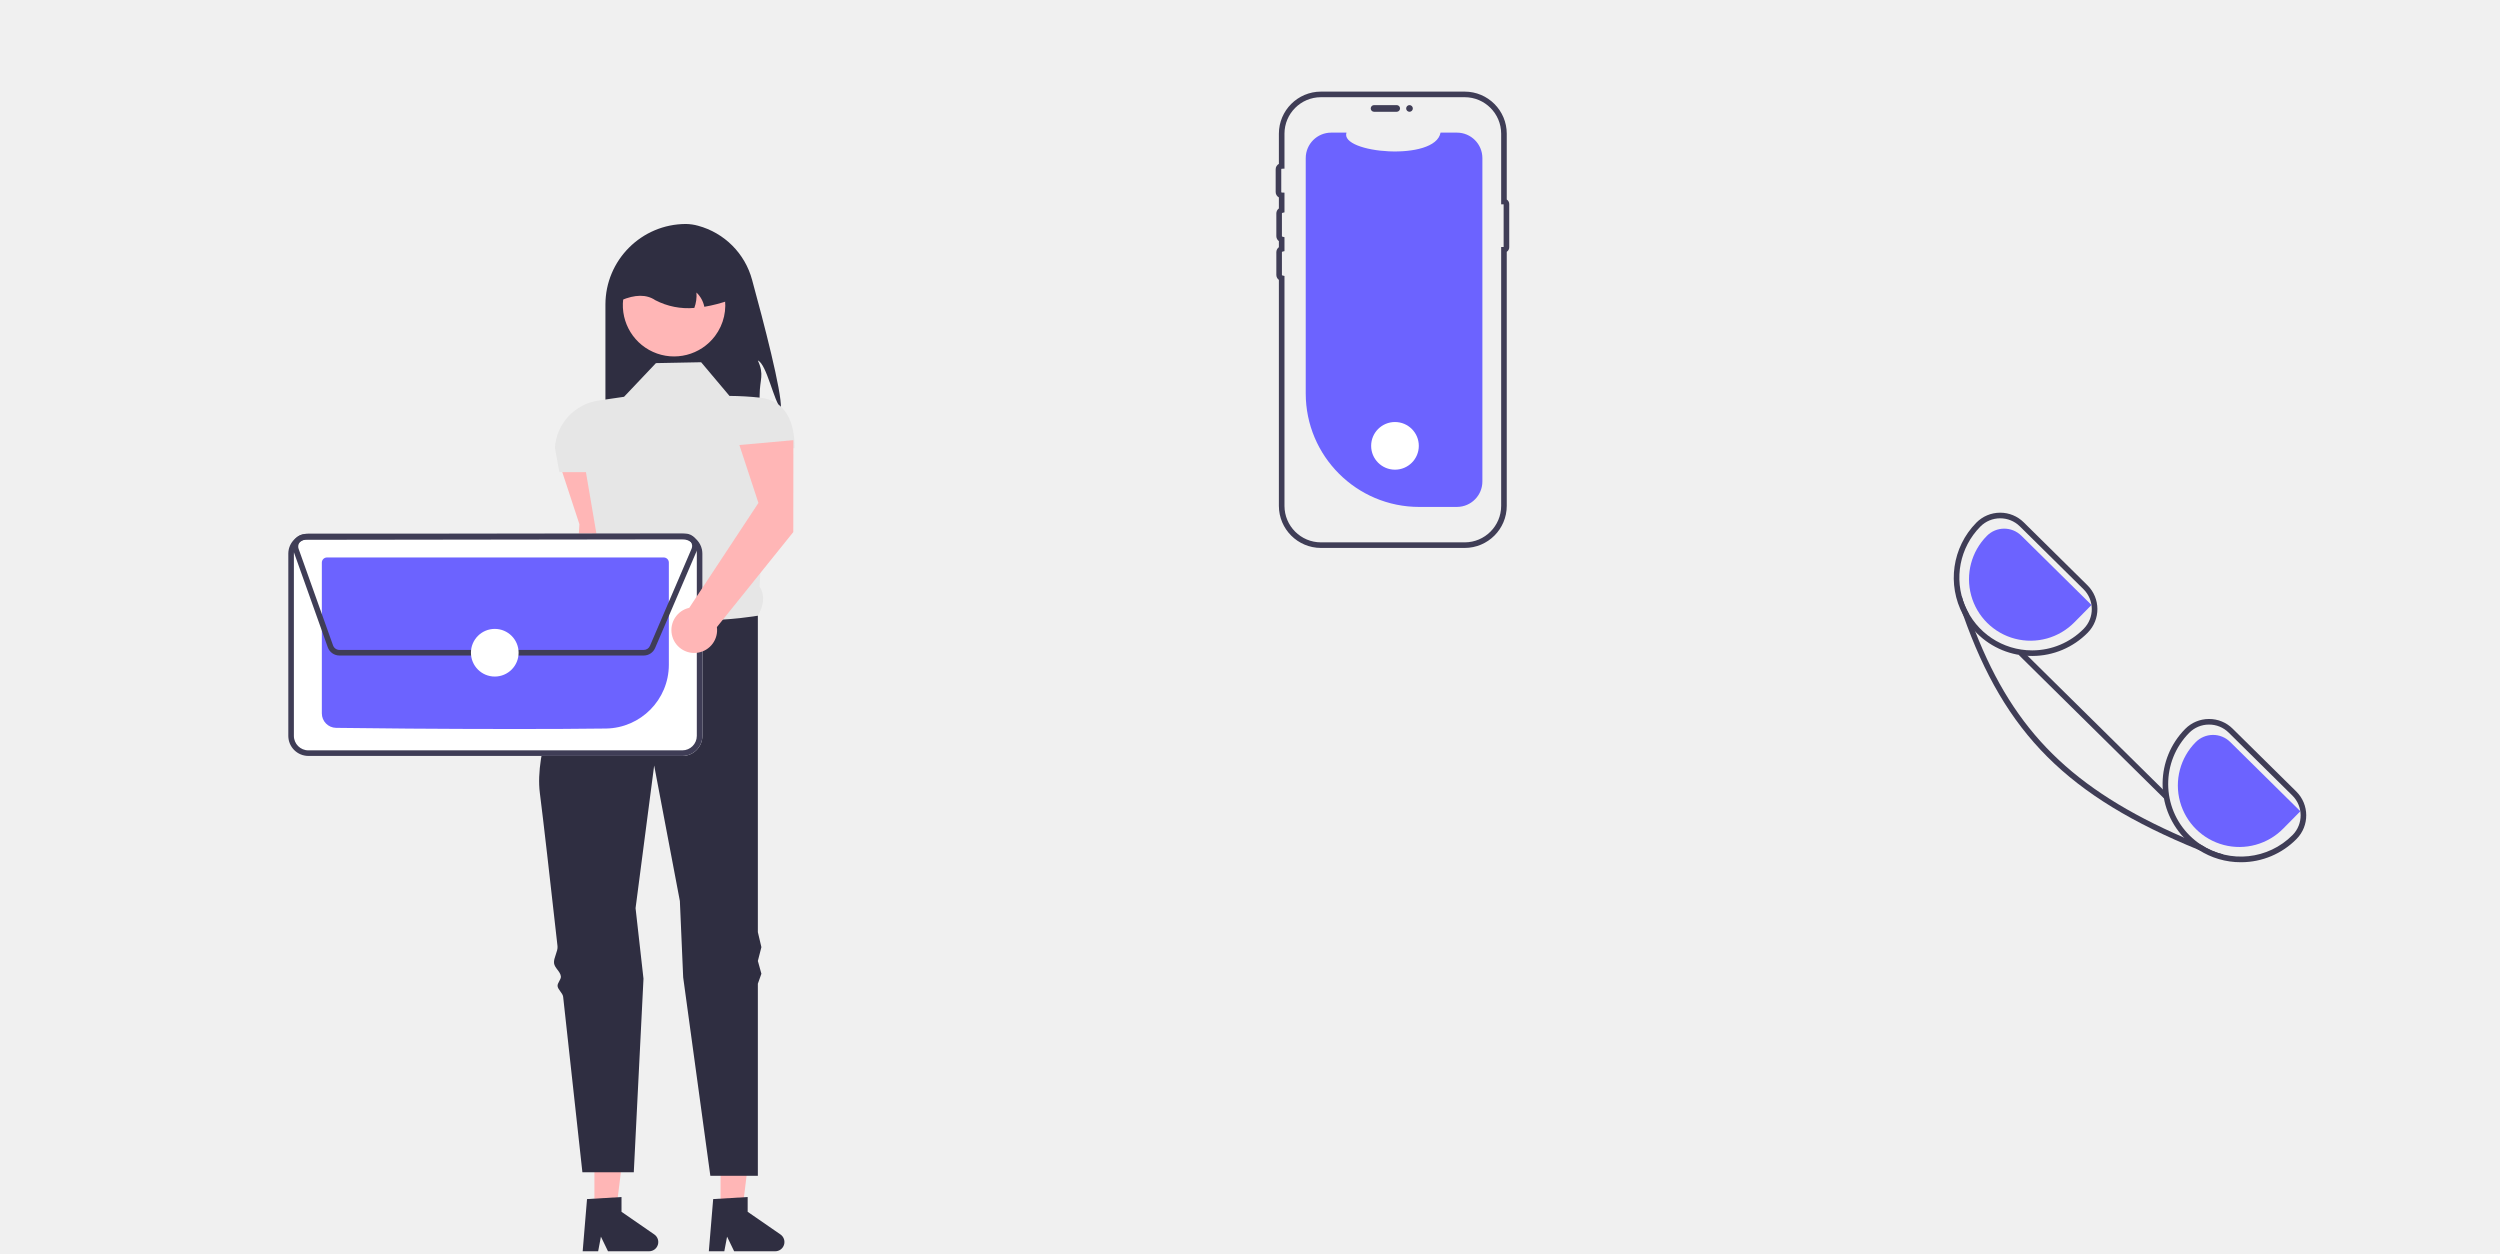
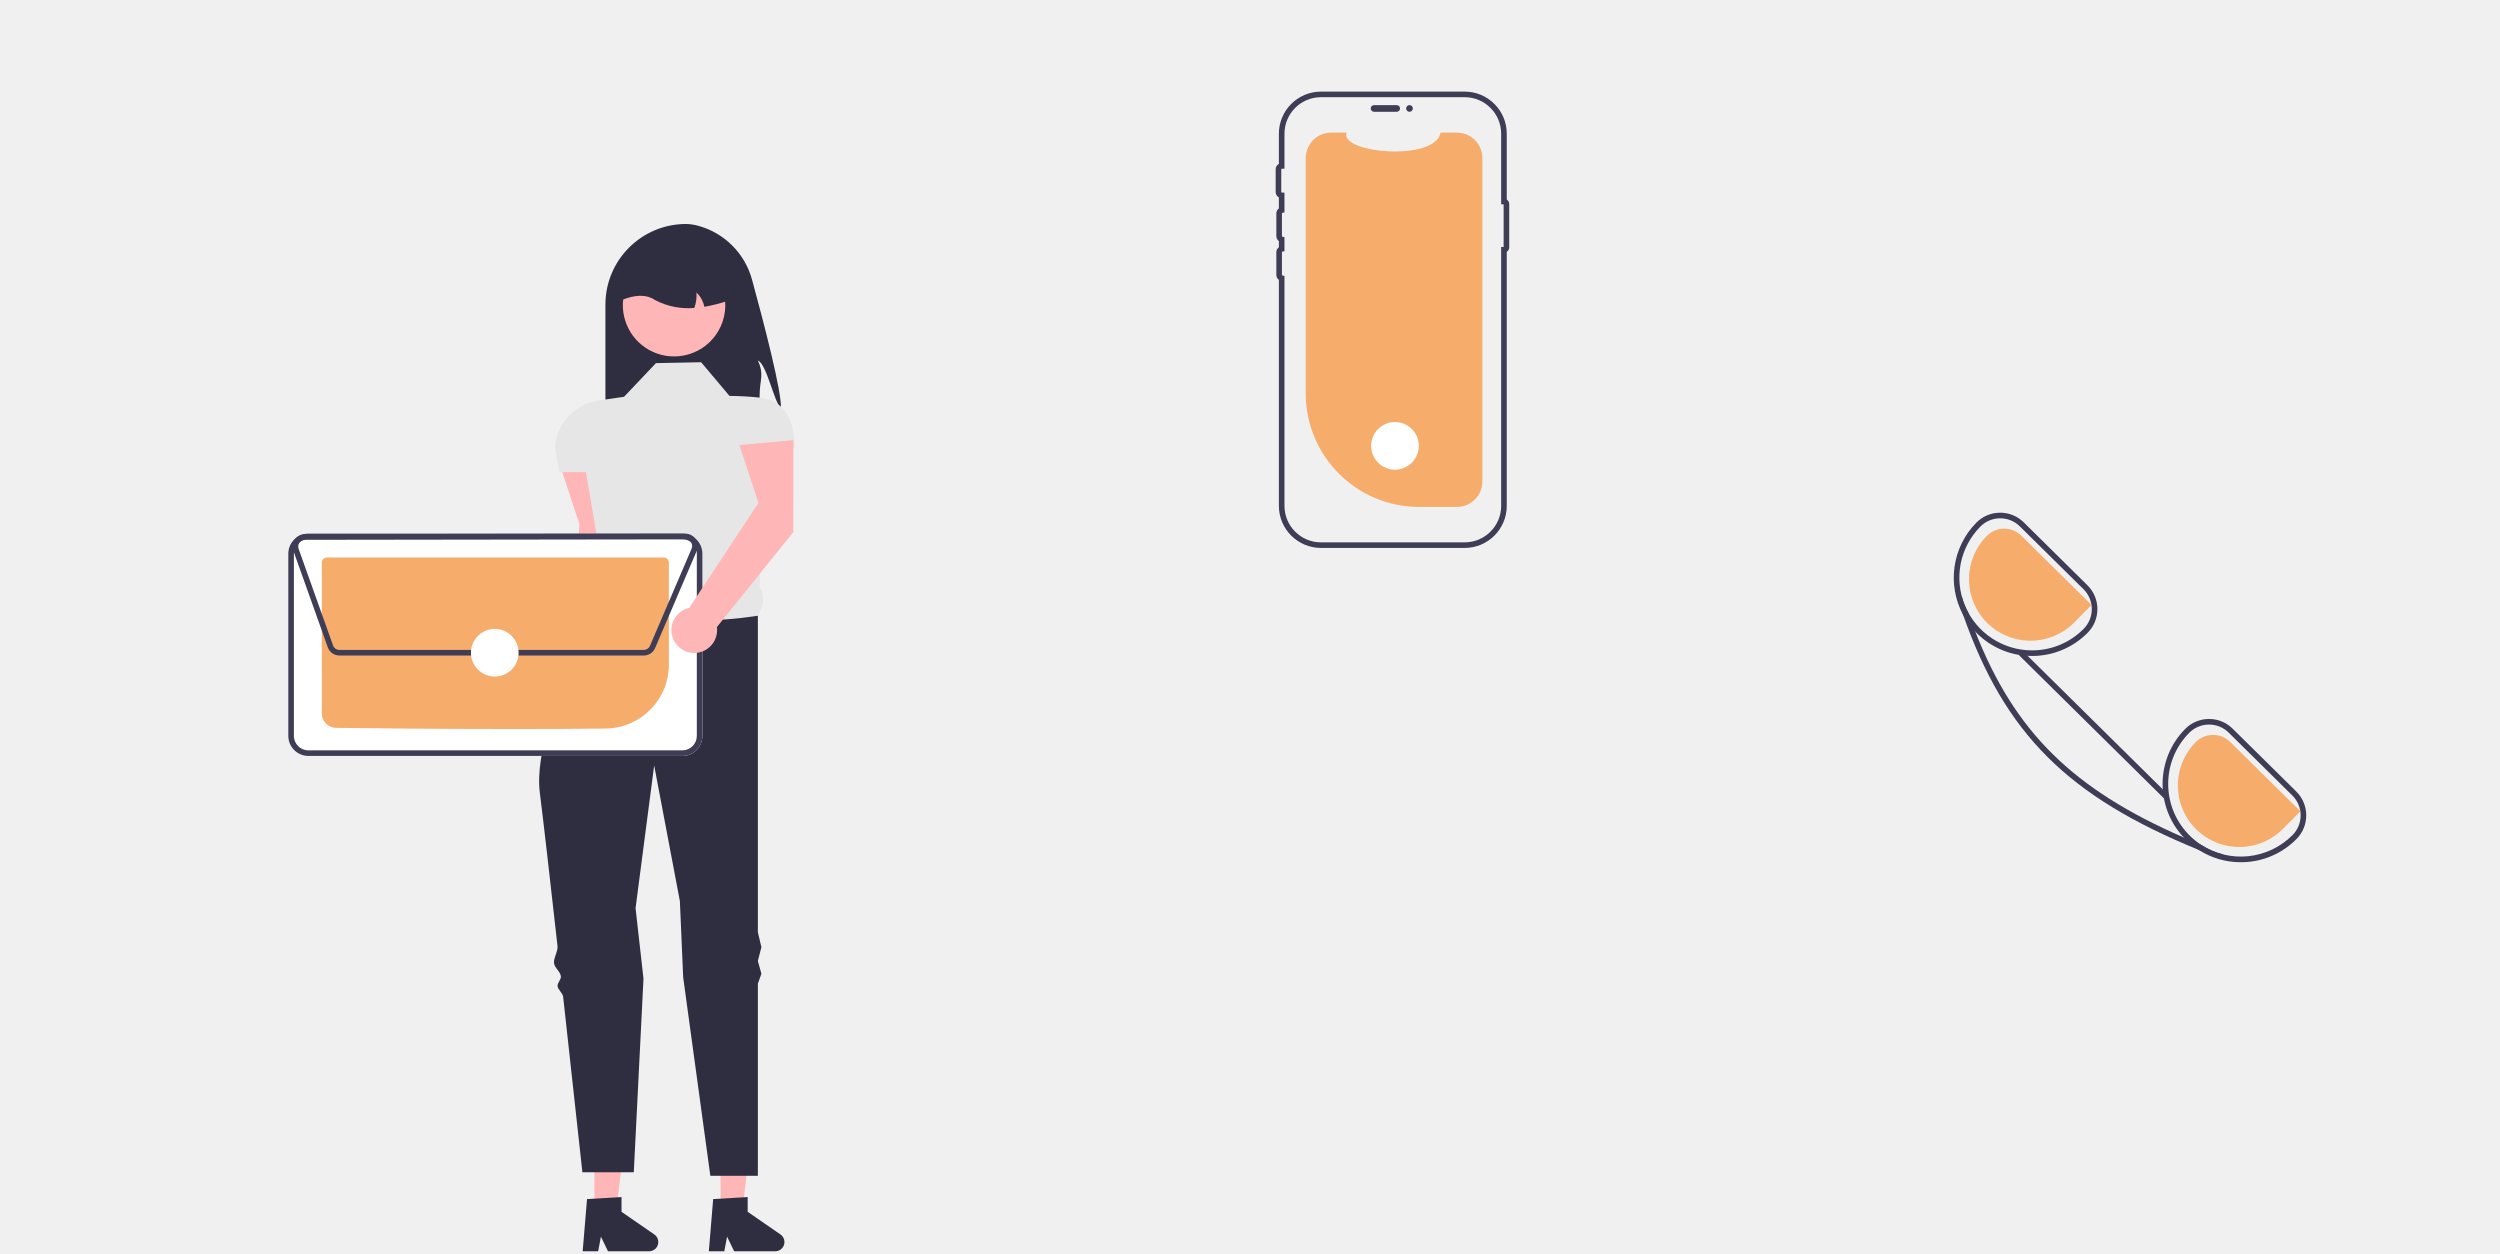
<svg xmlns="http://www.w3.org/2000/svg" data-name="Layer 1" width="894.249" height="448.282" viewBox="0 0 894.249 448.282">
  <path d="M447.37,674.141q-40.475,0-80.829-1.449c-38.44-1.381-78.19-2.808-115.136-23.299-25.845-14.333-48.735-37.329-66.194-66.504a223.77,223.77,0,0,1-25.369-63.604,261.476,261.476,0,0,1,.953-123.779,219.834,219.834,0,0,1,14.741-40.4c26.943-55.793,76.085-93.246,134.826-102.754a6.807,6.807,0,0,1,1.463-.031c.264.014.528.029.796.018l.346-.11a16.882,16.882,0,0,1,2.721-.698c90.594-13.487,186.365,13.802,276.952,78.914,70.042,50.351,162.868,77.464,283.781,82.889l1.717.09c33.66,1.934,66.218,15.811,94.16,40.133,27.579,24.006,48.287,56.034,59.884,92.624,1.426,4.461,2.733,9.104,3.884,13.801a26.039,26.039,0,0,1-6.941,24.69v.009l-.301.31c-.725.721-1.488,1.412-2.267,2.056l-.917.756c-7.727,6.365-13.83,11.394-21.135,15.299a64.983,64.983,0,0,1-15.419,5.821c-29.465,7.184-59.388,13.844-88.936,19.797-57.385,11.57-116.281,21.115-175.054,28.368A2269.141,2269.141,0,0,1,447.37,674.141Zm-136.232-419.845a3.507,3.507,0,0,0-.539.037c-58.192,9.419-106.869,46.504-133.544,101.745a217.624,217.624,0,0,0-14.595,40,259.188,259.188,0,0,0-.941,122.681,221.622,221.622,0,0,0,25.123,62.996c17.288,28.889,39.944,51.654,65.518,65.836,36.614,20.308,76.176,21.729,114.436,23.102a2266.314,2266.314,0,0,0,358.315-15.595c58.735-7.249,117.593-16.787,174.94-28.351,29.528-5.948,59.43-12.604,88.875-19.783a63.358,63.358,0,0,0,15.047-5.679c7.157-3.826,13.202-8.807,20.855-15.111l.917-.755c.67-.554,1.329-1.146,1.958-1.761l.181-.189c6.289-6.339,8.735-14.702,6.71-22.944v-.001c-1.139-4.646-2.432-9.24-3.844-13.655-23.69-74.746-84.974-127.569-152.496-131.447l-1.707-.09c-55.232-2.479-103.564-9.344-147.752-20.99-52.75-13.902-98.801-34.83-136.876-62.201-90.242-64.862-185.613-92.049-275.811-78.626a15.473,15.473,0,0,0-2.479.643l-.623.174a9.374,9.374,0,0,1-1.062-.013C311.537,254.307,311.335,254.296,311.138,254.296Z" transform="translate(-152.8755 -225.8589)" fill="#f0f0f0" />
  <path d="M432.202,371.915c-2.498-2.397-5.053-15.762-8.242-17.118,2.384,5.269.653,6.663.64,12.446a39.123,39.123,0,0,1-1.141,9.745H369.435V334.825a28.847,28.847,0,0,1,28.848-28.848,17.214,17.214,0,0,1,4.276.626A27.428,27.428,0,0,1,421.909,326.007C426.028,341.061,432.578,366.119,432.202,371.915Z" transform="translate(-152.8755 -225.8589)" fill="#2f2e41" />
  <path d="M372.605,423.782l.027-32.863L353.314,392.645l6.818,20.726-3.191,52.096a8.173,8.173,0,1,0,9.89,6.889Z" transform="translate(-152.8755 -225.8589)" fill="#ffb6b6" />
  <polygon points="257.746 432.76 265.55 432.759 269.263 402.657 257.744 402.657 257.746 432.76" fill="#ffb6b6" />
  <path d="M407.978,654.769l12.337-.736v5.286l11.729,8.101a3.302,3.302,0,0,1-1.876,6.019H415.481L412.949,668.209l-.988,5.228h-5.538Z" transform="translate(-152.8755 -225.8589)" fill="#2f2e41" />
  <polygon points="212.62 432.76 220.425 432.759 224.137 402.657 212.619 402.657 212.62 432.76" fill="#ffb6b6" />
  <path d="M362.853,654.769l12.337-.736v5.286l11.729,8.101a3.302,3.302,0,0,1-1.876,6.019H370.355l-2.532-5.228-.988,5.228H361.297Z" transform="translate(-152.8755 -225.8589)" fill="#2f2e41" />
  <path d="M403.672,355.43l-16.167.317-11.412,12.046-9.149,1.342a18.266,18.266,0,0,0-15.577,16.897v0l1.585,8.706h9.51l5.502,32.303c-2.139,5.451-2.285,9.754,2.107,11.444l13.631,25.678L423.96,446.094c2.042-3.51,2.696-7.036.609-10.464l2.878-49.45h9.677v0c0-9.249-3.128-17.046-12.32-18.075a108.654,108.654,0,0,0-10.989-.629Z" transform="translate(-152.8755 -225.8589)" fill="#e6e6e6" />
  <path d="M423.96,446.094s-39.309,6.974-53.891-7.608c0,0-1.48,2.513-3.711,6.682-.642,1.199-1.881,2.011-2.629,3.463-.68,1.32-2.429,2.942-3.17,4.439-.596,1.204.36,2.777-.26,4.078-7.468,15.664-16.193,37.759-14.322,52.348,1.206,9.409,3.698,31.302,6.322,54.816.205,1.837-1.455,4.197-1.249,6.049.194,1.746,2.255,2.984,2.45,4.734.129,1.162-1.31,2.348-1.181,3.508.141,1.273,1.85,2.522,1.991,3.79,3.594,32.468,6.886,62.781,6.886,62.781h18.386l3.469-69.232-2.835-25.236,6.657-51.038,9.193,48.502,1.183,27.297,9.715,70.975H423.96v-68.708l1.268-3.569-1.268-4.578,1.268-4.932-1.268-5.372Z" transform="translate(-152.8755 -225.8589)" fill="#2f2e41" />
  <path d="M408.634,346.055a18.326,18.326,0,1,1,3.175-15.314c.053.22.097.438.14.665A18.301,18.301,0,0,1,408.634,346.055Z" transform="translate(-152.8755 -225.8589)" fill="#ffb6b6" />
  <path d="M404.813,335.598a9.633,9.633,0,0,0-2.815-5.104,13.142,13.142,0,0,1-.761,5.51,25.395,25.395,0,0,1-13.955-2.764c-3.233-2.194-7.348-2.004-12.141,0a17.75,17.75,0,0,1,17.752-17.752h3.17a17.756,17.756,0,0,1,17.752,17.752A52.852,52.852,0,0,1,404.813,335.598Z" transform="translate(-152.8755 -225.8589)" fill="#2f2e41" />
  <circle cx="113.249" cy="285" r="51" fill="#f0f0f0" />
  <circle cx="438.249" cy="51" r="51" fill="#f0f0f0" />
  <circle cx="843.249" cy="293" r="51" fill="#f0f0f0" />
-   <path d="M683.125,282.421V398.067A9.119,9.119,0,0,1,674.101,407.186a.802.802,0,0,1-.1.004H660.541a40.606,40.606,0,0,1-40.606-40.606v-84.163a9.123,9.123,0,0,1,9.123-9.123l5.454,0c-2.527,7.371,31.765,10.474,33.648,0l5.841,0A9.123,9.123,0,0,1,683.125,282.421Z" transform="translate(-152.8755 -225.8589)" fill="#6c63ff" />
+   <path d="M683.125,282.421V398.067A9.119,9.119,0,0,1,674.101,407.186a.802.802,0,0,1-.1.004H660.541a40.606,40.606,0,0,1-40.606-40.606v-84.163a9.123,9.123,0,0,1,9.123-9.123l5.454,0c-2.527,7.371,31.765,10.474,33.648,0l5.841,0A9.123,9.123,0,0,1,683.125,282.421Z" transform="translate(-152.8755 -225.8589)" fill="#f6ac6b" />
  <path d="M643.182,264.65a1.197,1.197,0,0,1,1.196-1.196h8.13a1.196,1.196,0,0,1,0,2.391h-8.13A1.197,1.197,0,0,1,643.182,264.65Z" transform="translate(-152.8755 -225.8589)" fill="#3f3d56" />
  <path d="M676.794,421.859h-51.416a15.063,15.063,0,0,1-15.046-15.046V325.972a2.187,2.187,0,0,1-.911-1.779v-8.13a2.186,2.186,0,0,1,.911-1.778v-2.182a2.186,2.186,0,0,1-.911-1.778v-8.131a2.186,2.186,0,0,1,.911-1.778v-3.944a2.184,2.184,0,0,1-1.15-1.93v-8.13a2.184,2.184,0,0,1,1.15-1.93V273.674A15.063,15.063,0,0,1,625.378,258.628h51.416a15.063,15.063,0,0,1,15.046,15.046V297.23a1.886,1.886,0,0,1,.886,1.598v15.503a1.887,1.887,0,0,1-.886,1.599V406.813A15.063,15.063,0,0,1,676.794,421.859ZM625.378,260.628a13.061,13.061,0,0,0-13.046,13.046v12.508l-.962.037a.195.195,0,0,0-.188.192V294.541a.196.196,0,0,0,.188.192l.962.037v7.049l-.761.188a.197.197,0,0,0-.15.187v8.131a.197.197,0,0,0,.15.187l.761.188v4.991l-.761.188a.197.197,0,0,0-.15.187v8.13a.197.197,0,0,0,.15.187l.761.188V406.813a13.061,13.061,0,0,0,13.046,13.046h51.416a13.061,13.061,0,0,0,13.046-13.046V314.217h.886V298.942h-.886V273.674a13.061,13.061,0,0,0-13.046-13.046Z" transform="translate(-152.8755 -225.8589)" fill="#3f3d56" />
  <circle cx="504.176" cy="38.791" r="1.196" fill="#3f3d56" />
  <path d="M396.956,496.262H263.168a7.188,7.188,0,0,1-7.17-7.169v-65.189a7.188,7.188,0,0,1,7.169-7.17H396.955a7.188,7.188,0,0,1,7.17,7.169v65.189A7.188,7.188,0,0,1,396.956,496.262Z" transform="translate(-152.8755 -225.8589)" fill="#fff" />
  <path d="M396.956,496.262H263.168a7.188,7.188,0,0,1-7.17-7.169v-65.189a7.188,7.188,0,0,1,7.169-7.17H396.955a7.188,7.188,0,0,1,7.17,7.169v65.189A7.188,7.188,0,0,1,396.956,496.262ZM263.168,418.734a5.185,5.185,0,0,0-5.17,5.171v65.187a5.185,5.185,0,0,0,5.171,5.17H396.954a5.185,5.185,0,0,0,5.171-5.171v-65.187a5.185,5.185,0,0,0-5.171-5.17Z" transform="translate(-152.8755 -225.8589)" fill="#3f3d56" />
-   <path d="M337.232,486.628c-26.386,0-53.899-.252-64.164-.416a5.176,5.176,0,0,1-5.07-5.155V427.095a1.83,1.83,0,0,1,1.823-1.828H390.297a1.829,1.829,0,0,1,1.827,1.823v36.612a22.842,22.842,0,0,1-22.457,22.752C360.1,486.579,348.771,486.628,337.232,486.628Z" transform="translate(-152.8755 -225.8589)" fill="#6c63ff" />
+   <path d="M337.232,486.628c-26.386,0-53.899-.252-64.164-.416a5.176,5.176,0,0,1-5.07-5.155V427.095a1.83,1.83,0,0,1,1.823-1.828H390.297a1.829,1.829,0,0,1,1.827,1.823v36.612a22.842,22.842,0,0,1-22.457,22.752C360.1,486.579,348.771,486.628,337.232,486.628Z" transform="translate(-152.8755 -225.8589)" fill="#f6ac6b" />
  <path d="M383.146,460.339H274.287a4.438,4.438,0,0,1-4.164-2.936l-12.321-34.566a4.423,4.423,0,0,1,4.158-5.907l136.072-.189a4.423,4.423,0,0,1,4.359,5.198l.105.044-.391.912-.004.009-14.895,34.755A4.41,4.41,0,0,1,383.146,460.339Zm14.892-41.598-136.075.189a2.423,2.423,0,0,0-2.278,3.235l12.321,34.565a2.433,2.433,0,0,0,2.282,1.608H383.146a2.413,2.413,0,0,0,2.222-1.467l14.896-34.756.732.314-.732-.314a2.421,2.421,0,0,0-2.226-3.375Z" transform="translate(-152.8755 -225.8589)" fill="#3f3d56" />
  <circle cx="176.983" cy="233.48" r="8.524" fill="#fff" />
  <circle cx="498.983" cy="159.48" r="8.524" fill="#fff" />
  <path d="M974.255,508.979l-22.77-22.48a11.884,11.884,0,0,0-8.43-3.46h-.08a11.914,11.914,0,0,0-8.46,3.56,27.991,27.991,0,0,0-.49,38.84c.24.26.49.51.74.76a27.248,27.248,0,0,0,4.56,3.65,27.676,27.676,0,0,0,15.11,4.43h.17a27.826,27.826,0,0,0,19.75-8.32,12.023,12.023,0,0,0-.1-16.98Zm-1.32,15.57a26.092,26.092,0,0,1-32.76,3.48,26.786,26.786,0,0,1-4.01-3.25,26.002,26.002,0,0,1-.23-36.77,9.913,9.913,0,0,1,7.06-2.97h.06a9.911,9.911,0,0,1,7.02,2.88l22.77,22.49a10.007,10.007,0,0,1,.09,14.14Z" transform="translate(-152.8755 -225.8589)" fill="#3f3d56" />
  <path d="M899.545,435.199l-22.77-22.49a11.926,11.926,0,0,0-8.43-3.46h-.07a11.947,11.947,0,0,0-8.47,3.57,28.077,28.077,0,0,0-4.72,33l.01.01a27.562,27.562,0,0,0,4.33,5.93c.19.22.41.44.63.66a27.835,27.835,0,0,0,19.67,8.08h.18a27.854,27.854,0,0,0,19.75-8.33,11.999,11.999,0,0,0-.11-16.97Zm-1.32,15.57a25.855,25.855,0,0,1-18.33,7.73h-.17a26,26,0,0,1-18.49-44.27,10.008,10.008,0,0,1,14.14-.09l22.77,22.48A10.019,10.019,0,0,1,898.225,450.769Z" transform="translate(-152.8755 -225.8589)" fill="#3f3d56" />
-   <path d="M975.71,516.046l-25.103-24.794a8.727,8.727,0,0,0-12.327.076,22,22,0,1,0,31.305,30.919Z" transform="translate(-152.8755 -225.8589)" fill="#6c63ff" />
-   <path d="M901.004,442.262l-25.103-24.794a8.727,8.727,0,0,0-12.327.076,22,22,0,1,0,31.305,30.919Z" transform="translate(-152.8755 -225.8589)" fill="#6c63ff" />
+   <path d="M975.71,516.046l-25.103-24.794a8.727,8.727,0,0,0-12.327.076,22,22,0,1,0,31.305,30.919Z" transform="translate(-152.8755 -225.8589)" fill="#f6ac6b" />
+   <path d="M901.004,442.262l-25.103-24.794a8.727,8.727,0,0,0-12.327.076,22,22,0,1,0,31.305,30.919Z" transform="translate(-152.8755 -225.8589)" fill="#f6ac6b" />
  <path d="M948.125,531.489l-.6,1.58q-4.23-1.605-8.2-3.22c-46.88-19.13-69.26-41.52-84.23-84.02l-.01-.01q-1.065-3-2.07-6.14l1.58-.51a25.542,25.542,0,0,0,2.3,5.78q1.23,3.495,2.53,6.81c14.07,35.87,34.82,56.37,74.6,73.68q3,1.305,6.15,2.59A26.087,26.087,0,0,0,948.125,531.489Z" transform="translate(-152.8755 -225.8589)" fill="#3f3d56" />
  <rect x="900.623" y="448.539" width="2.001" height="73" transform="translate(-229.9252 559.8239) rotate(-45.35527)" fill="#3f3d56" />
  <path d="M436.64,416.173l.027-32.863-19.318,1.726,6.818,20.726-24.747,37.514a8.173,8.173,0,1,0,9.89,6.889Z" transform="translate(-152.8755 -225.8589)" fill="#ffb6b6" />
</svg>
